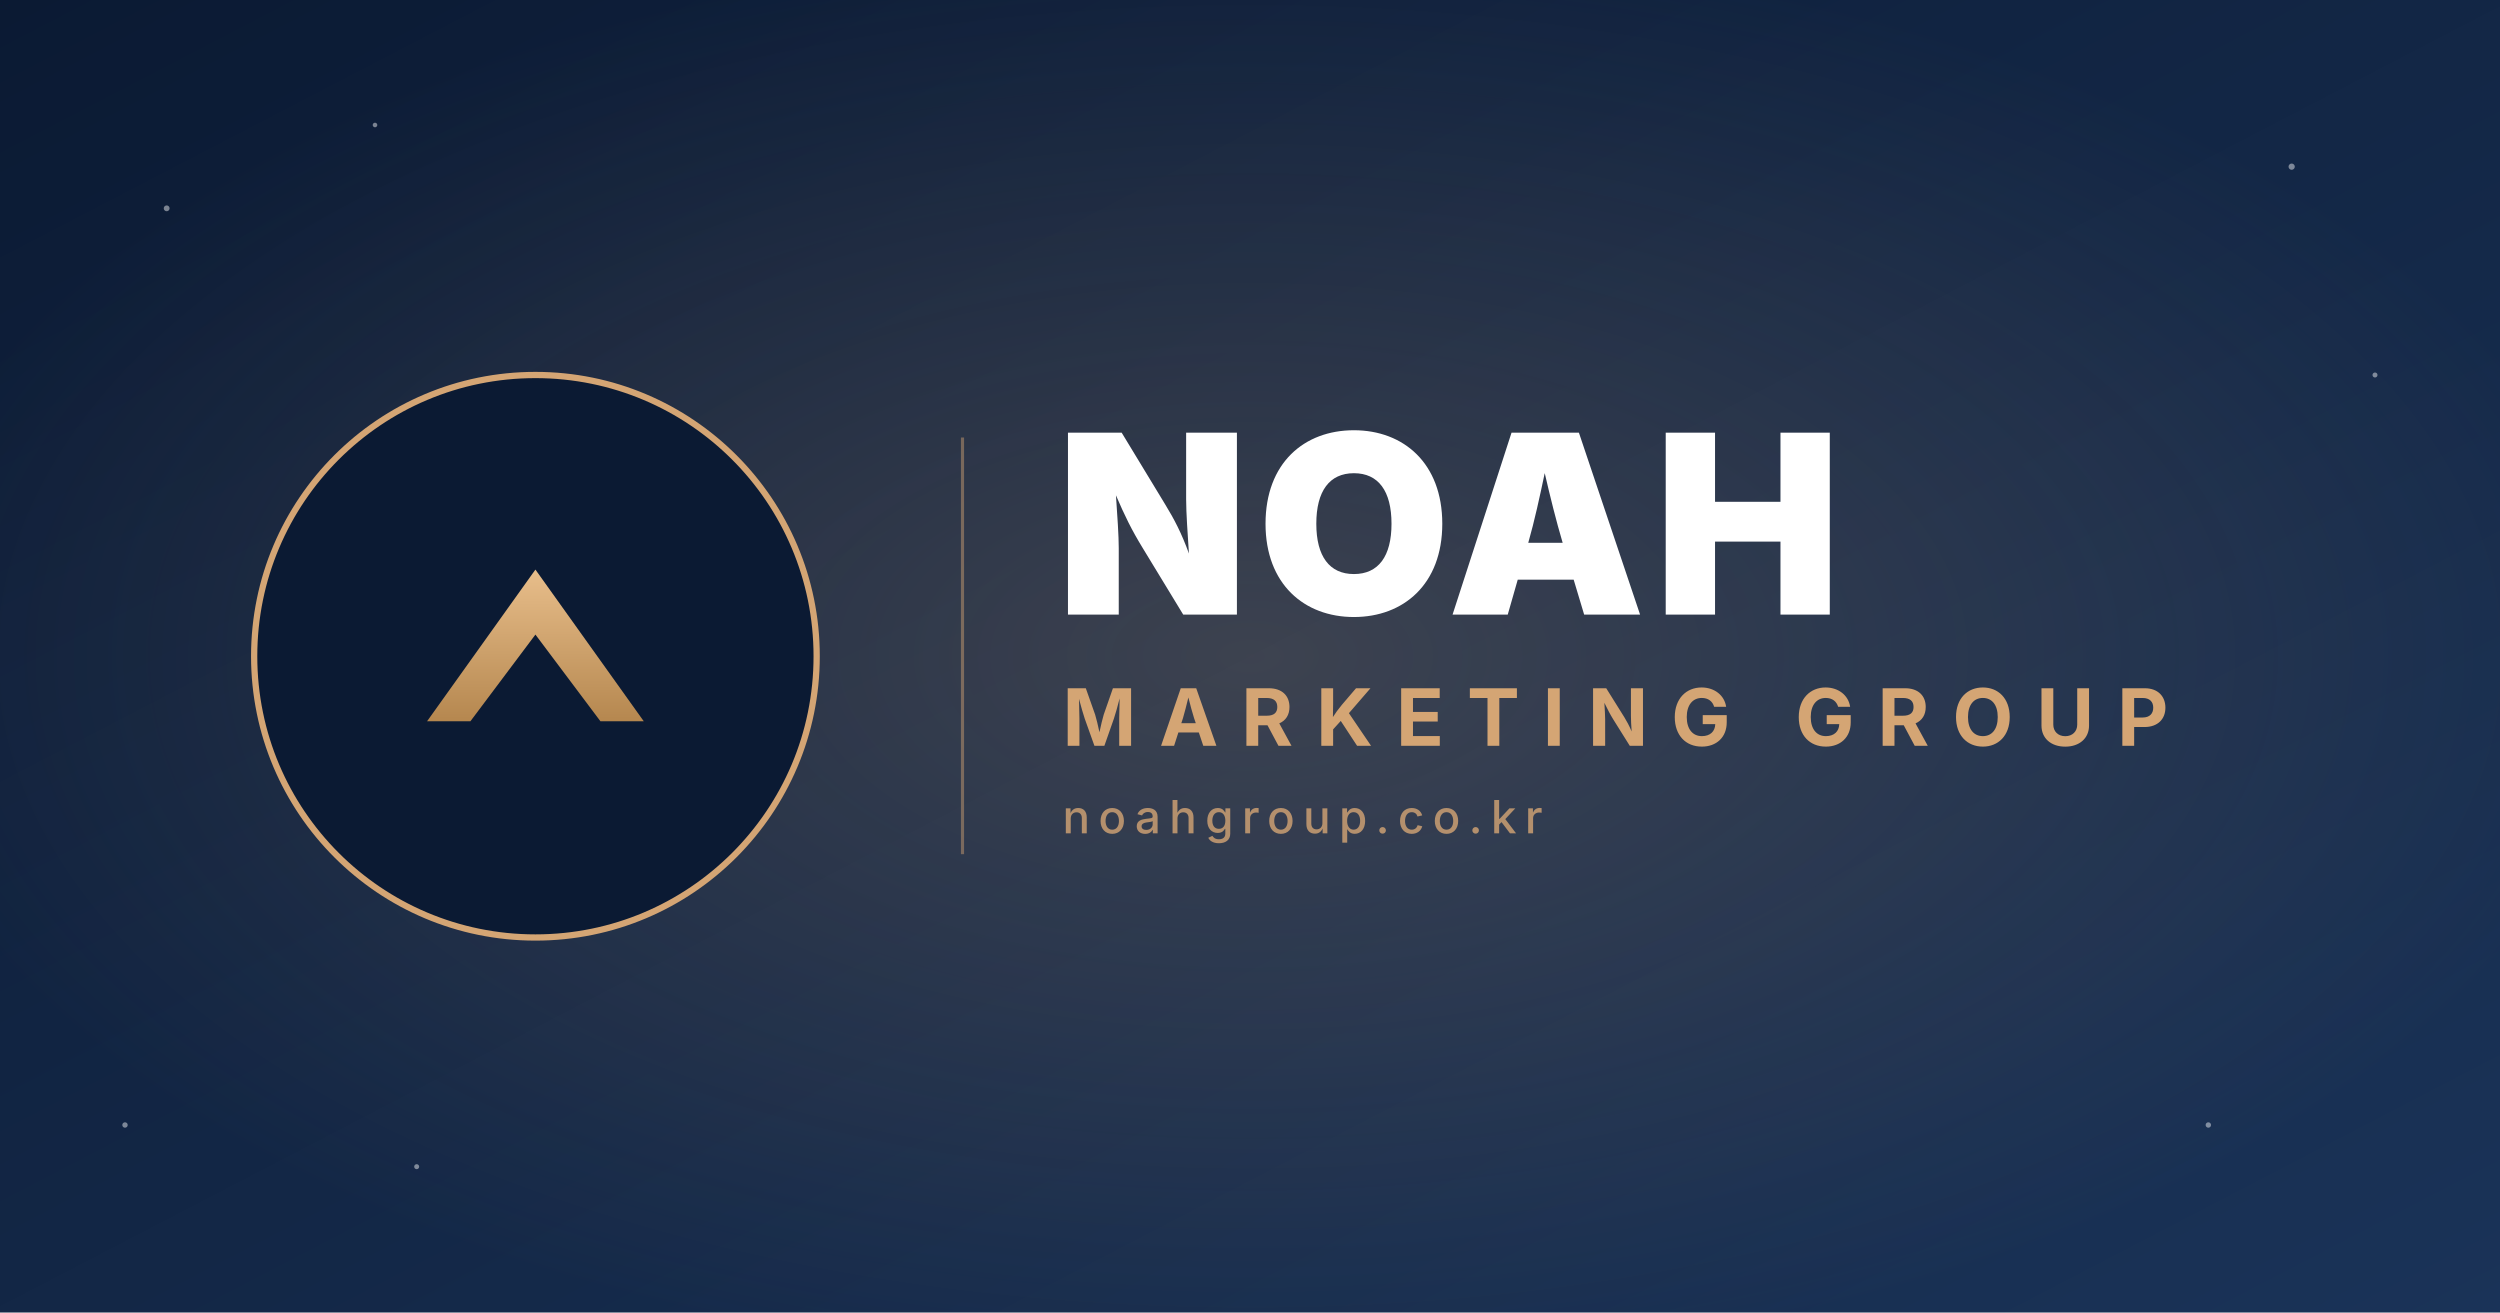
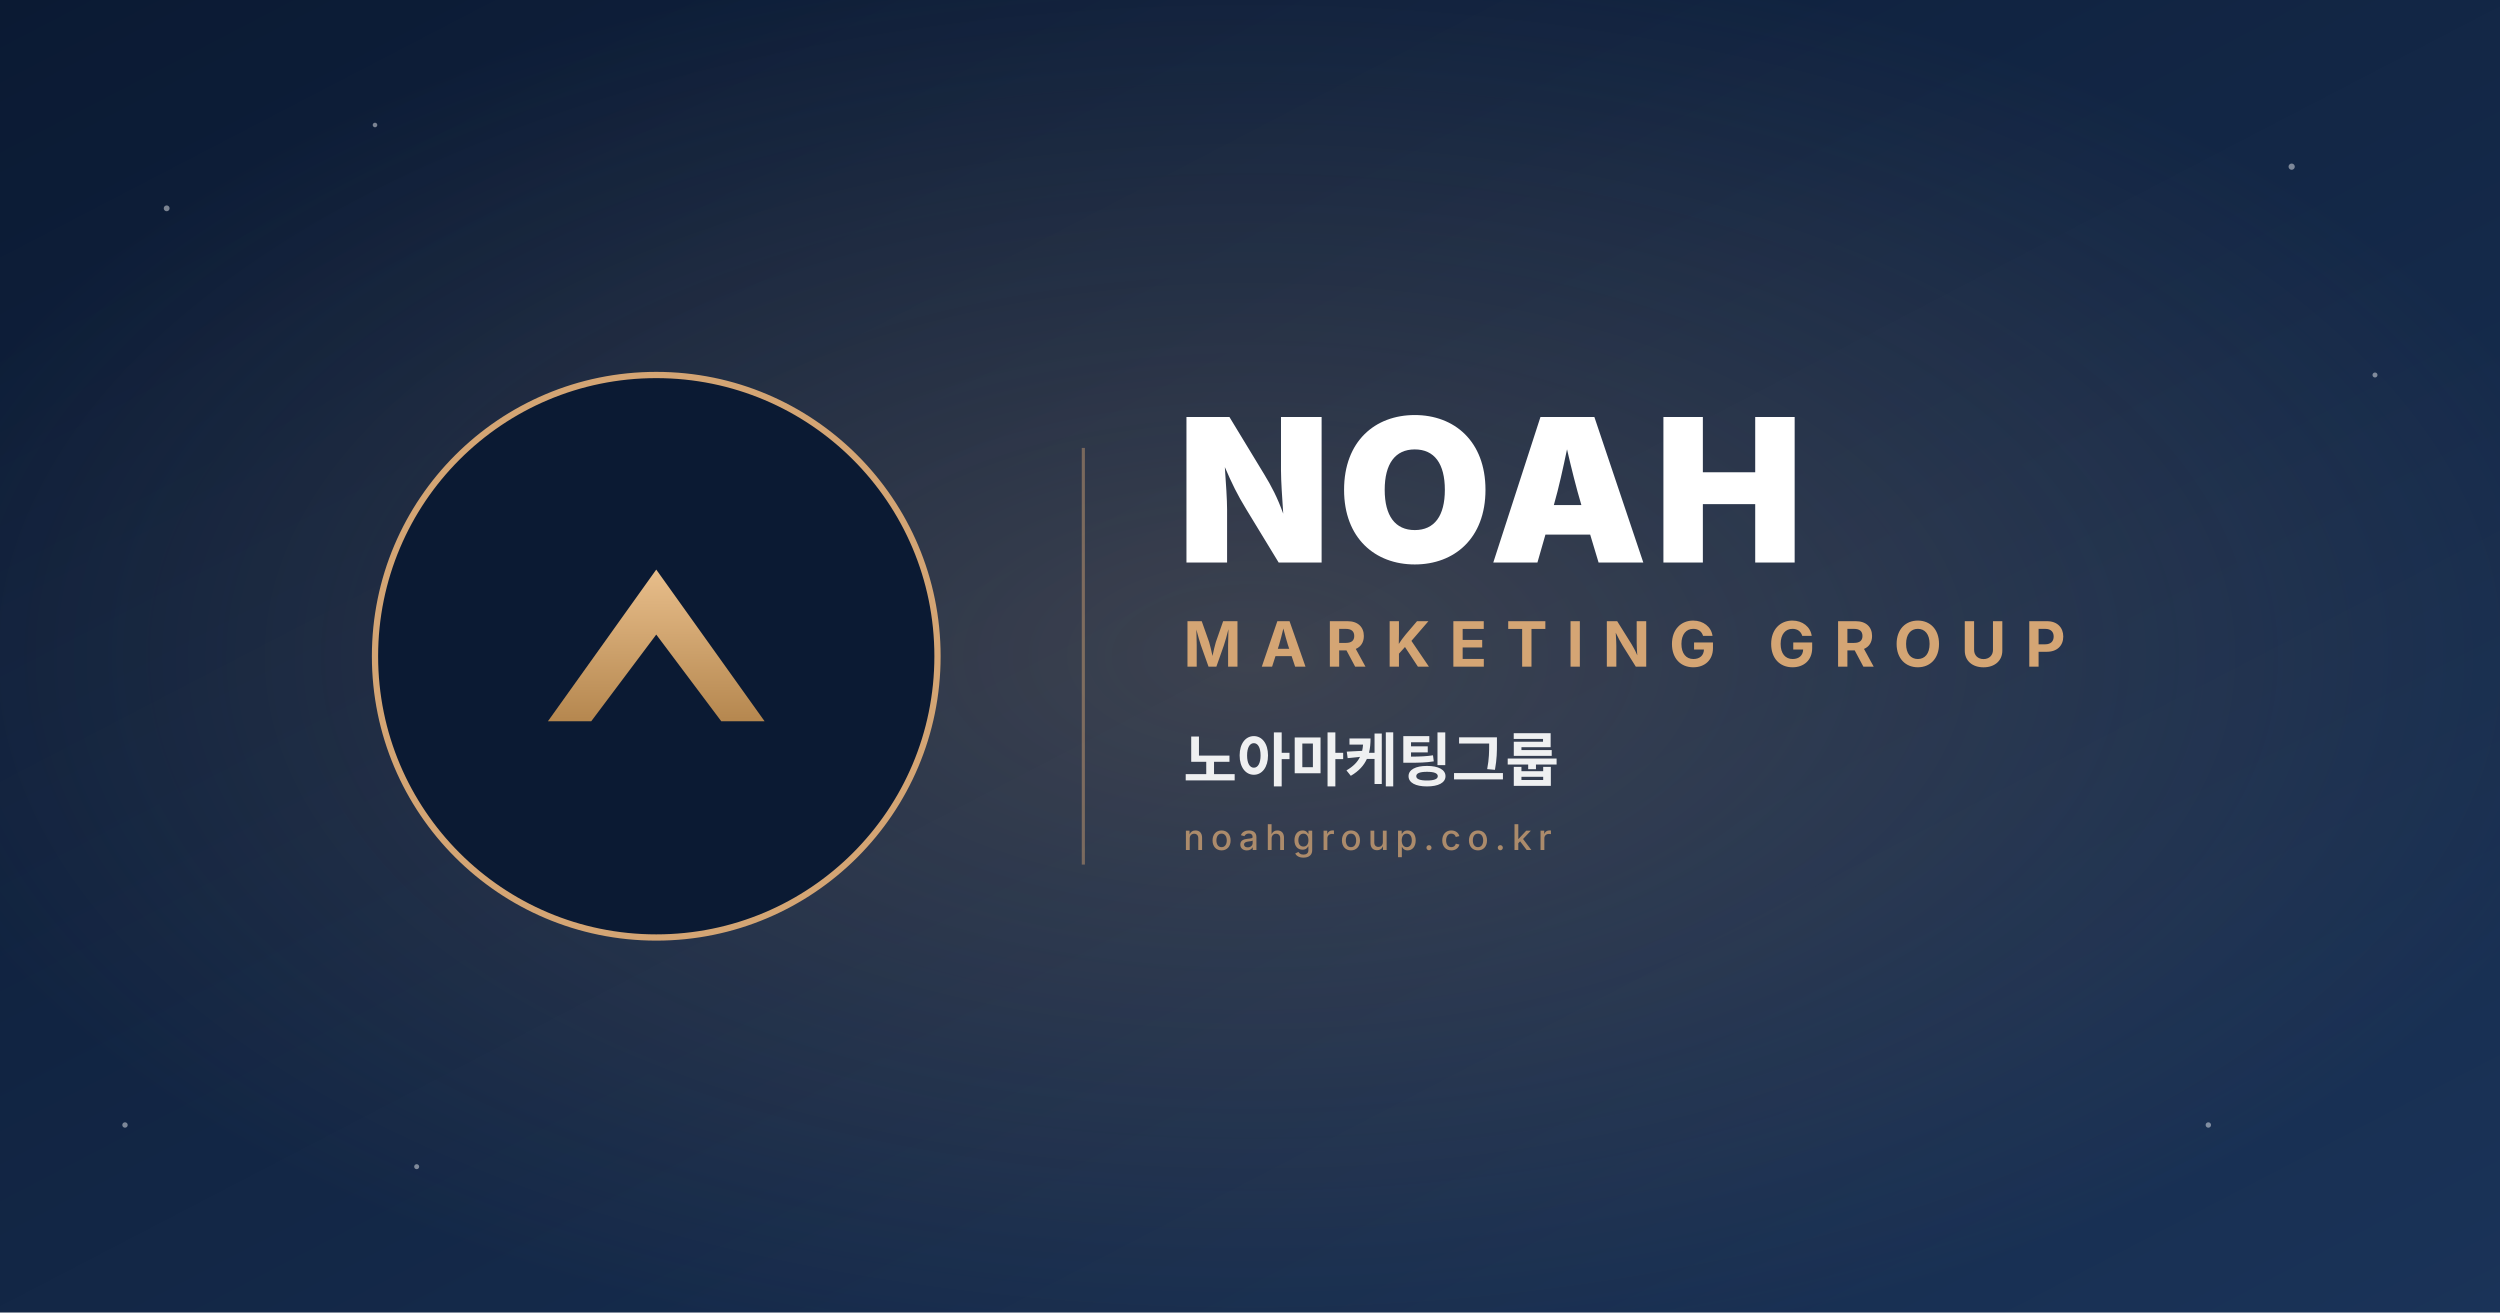
<svg xmlns="http://www.w3.org/2000/svg" viewBox="0 0 1200 630" width="1200" height="630">
  <defs>
    <linearGradient id="bg" x1="0" y1="0" x2="1" y2="1">
      <stop offset="0%" stop-color="#0B1A33" />
      <stop offset="100%" stop-color="#1a3358" />
    </linearGradient>
    <radialGradient id="glow" cx="0.5" cy="0.5" r="0.55">
      <stop offset="0%" stop-color="#D4A574" stop-opacity="0.22" />
      <stop offset="100%" stop-color="#D4A574" stop-opacity="0" />
    </radialGradient>
    <linearGradient id="gold" x1="0" y1="0" x2="0" y2="1">
      <stop offset="0%" stop-color="#E8BE8B" />
      <stop offset="100%" stop-color="#B5874F" />
    </linearGradient>
  </defs>
  <rect width="1200" height="630" fill="url(#bg)" />
  <rect width="1200" height="630" fill="url(#glow)" />
  <g fill="#ffffff" opacity="0.45">
    <circle cx="80" cy="100" r="1.4" />
    <circle cx="180" cy="60" r="1.1" />
    <circle cx="60" cy="540" r="1.3" />
    <circle cx="200" cy="560" r="1.2" />
    <circle cx="1100" cy="80" r="1.5" />
    <circle cx="1140" cy="180" r="1.2" />
    <circle cx="1060" cy="540" r="1.3" />
  </g>
-   <g id="brand-group" transform="translate(17, 0)">
+   <g transform="translate(75, 0)">
    <g transform="translate(240, 315)">
      <circle r="135" fill="#0B1A33" stroke="#D4A574" stroke-width="3" />
      <g transform="scale(5.2)">
        <g transform="translate(-16, -16)">
          <path d="M6 22 L16 8 L26 22 L22 22 L16 14 L10 22 Z" fill="url(#gold)" />
        </g>
      </g>
    </g>
-     <line x1="445" y1="210" x2="445" y2="410" stroke="#D4A574" stroke-width="1.5" opacity="0.45" />
-     <text x="490" y="295" font-family="Inter, 'Pretendard', sans-serif" font-size="120" font-weight="900" fill="#ffffff" letter-spacing="4">NOAH</text>
-     <text x="493" y="358" font-family="Inter, 'Pretendard', sans-serif" font-size="38" font-weight="700" fill="#D4A574" letter-spacing="11">MARKETING GROUP</text>
-     <text x="493" y="400" font-family="Inter, sans-serif" font-size="22" font-weight="500" fill="#D4A574" letter-spacing="4" opacity="0.8">noahgroup.co.kr</text>
+     <line x1="445" y1="215" x2="445" y2="415" stroke="#D4A574" stroke-width="1.5" opacity="0.45" />
+     <text x="490" y="270" font-family="Inter, 'Pretendard', sans-serif" font-size="96" font-weight="900" fill="#ffffff" letter-spacing="3">NOAH</text>
+     <text x="493" y="320" font-family="Inter, 'Pretendard', sans-serif" font-size="30" font-weight="700" fill="#D4A574" letter-spacing="9">MARKETING GROUP</text>
+     <text x="493" y="375" font-family="'Pretendard', sans-serif" font-size="28" font-weight="700" fill="#ffffff" opacity="0.92">노아마케팅그룹</text>
+     <text x="493" y="408" font-family="Inter, sans-serif" font-size="17" font-weight="500" fill="#D4A574" letter-spacing="3" opacity="0.75">noahgroup.co.kr</text>
  </g>
</svg>
